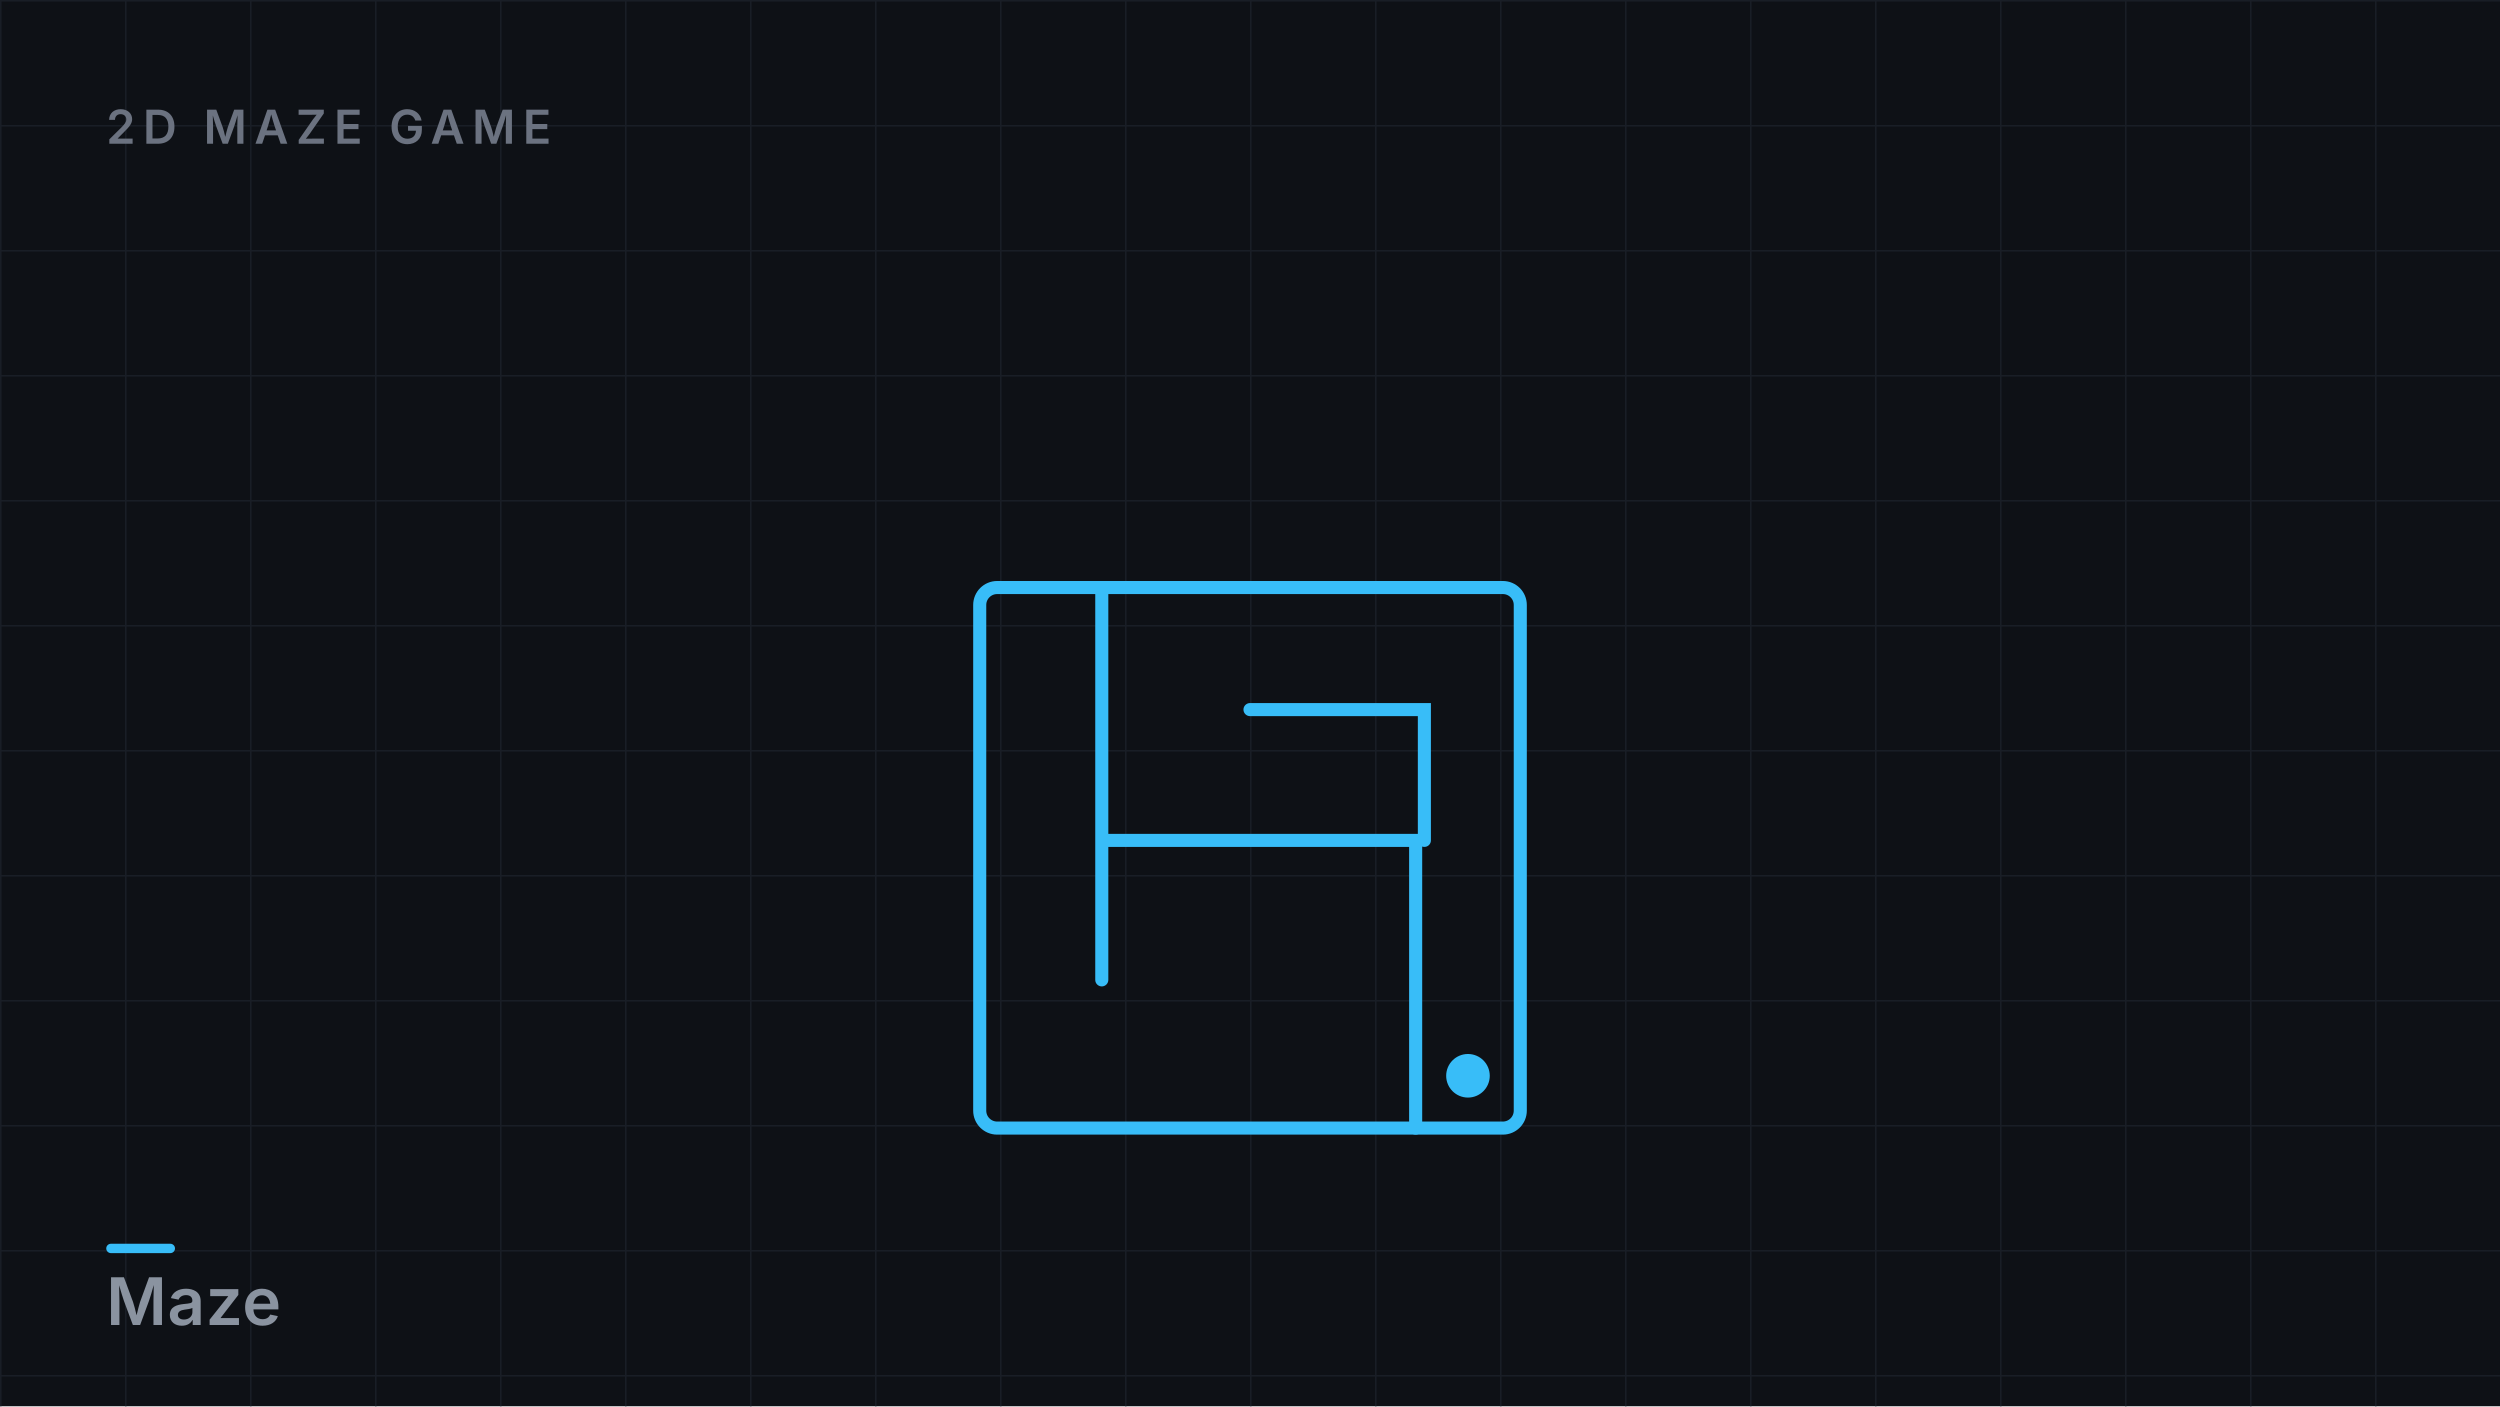
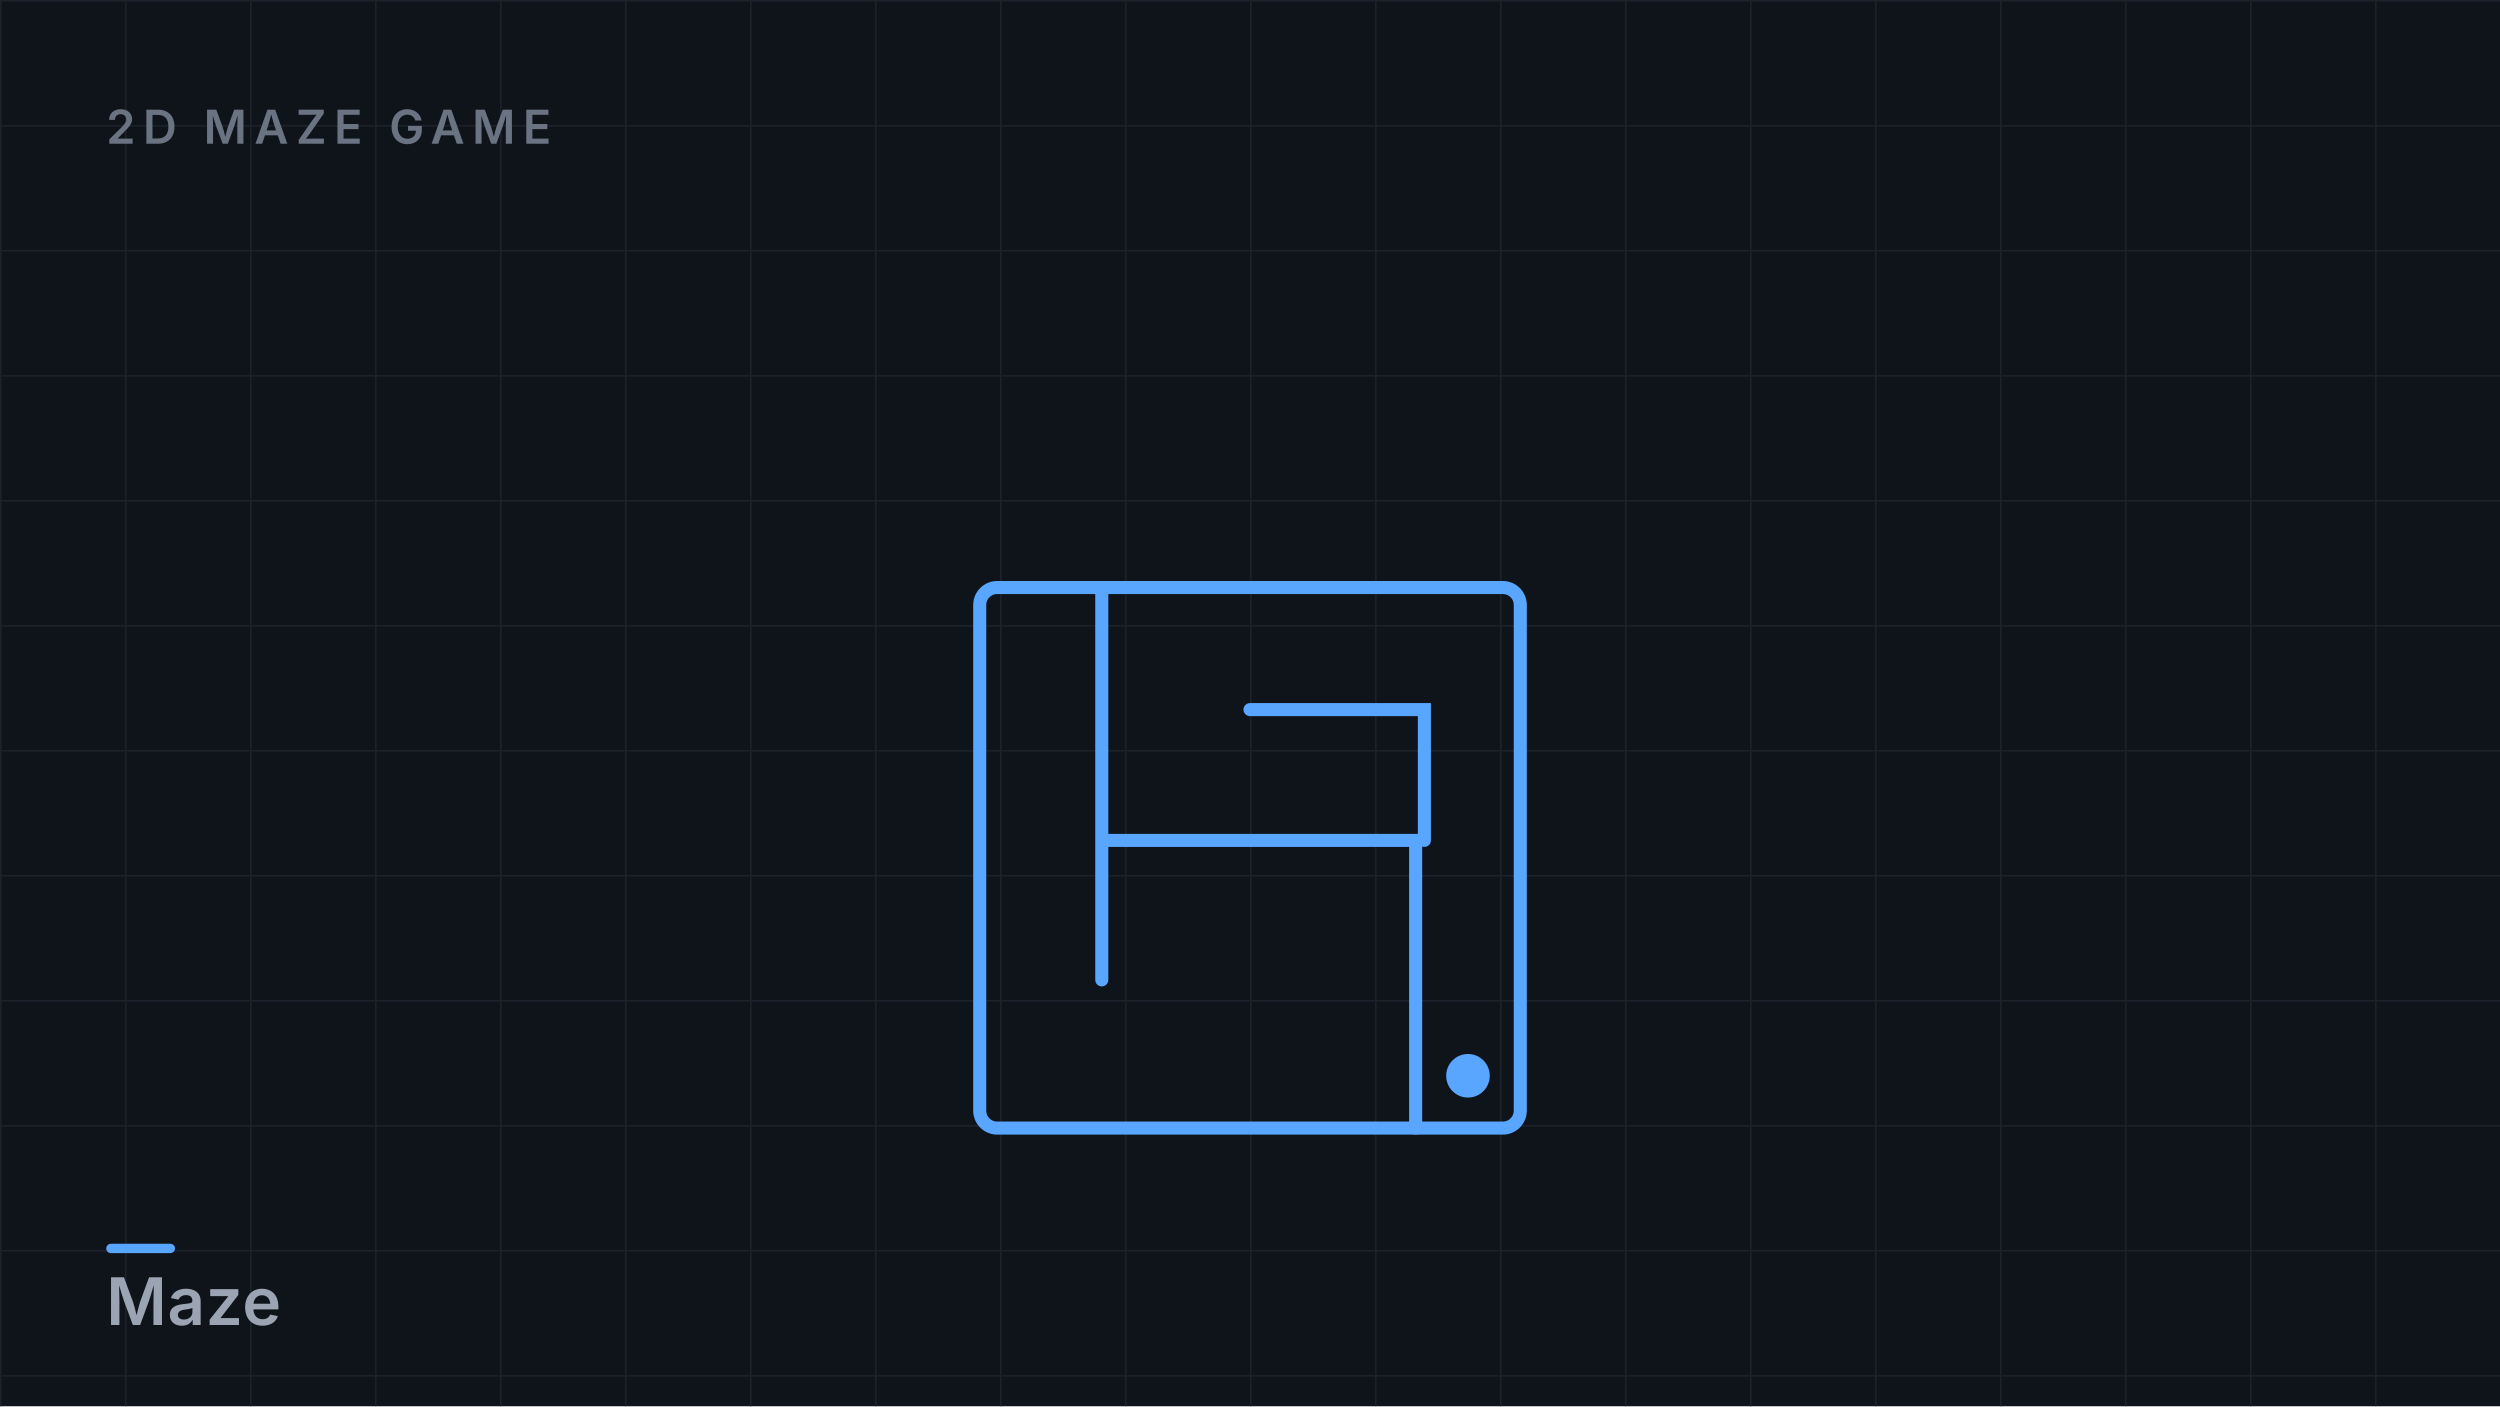
<svg xmlns="http://www.w3.org/2000/svg" viewBox="0 0 800 450" role="img" aria-label="Maze">
  <defs>
    <pattern id="g" width="40" height="40" patternUnits="userSpaceOnUse">
-       <path d="M40 0H0V40" fill="none" stroke="#191E26" stroke-width="1" />
+       <path d="M40 0H0V40" fill="none" stroke="#1C222C" stroke-width="1" />
    </pattern>
  </defs>
-   <rect width="800" height="450" fill="#0E1116" />
+   <rect width="800" height="450" fill="#0F131A" />
  <rect width="800" height="450" fill="url(#g)" />
-   <text x="34" y="46" fill="#6B7280" font-family="Inter, system-ui, sans-serif" font-size="15" font-weight="600" letter-spacing="2.4">2D MAZE GAME</text>
+   <text x="34" y="46" fill="#6A7381" font-family="Inter, system-ui, sans-serif" font-size="15" font-weight="600" letter-spacing="2.4">2D MAZE GAME</text>
  <g transform="translate(260.5 135.0) scale(1.395)">
-     <rect x="38" y="38" width="124" height="124" rx="4" fill="none" stroke="#38BDF8" stroke-width="3" />
-     <path d="M66 38v90 M66 96h72v66 M100 66h40v30" fill="none" stroke="#38BDF8" stroke-width="3" stroke-linecap="round" />
-     <circle cx="150" cy="150" r="5" fill="#38BDF8" />
+     <rect x="38" y="38" width="124" height="124" rx="4" fill="none" stroke="#58A6FF" stroke-width="3" />
+     <path d="M66 38v90 M66 96h72v66 M100 66h40v30" fill="none" stroke="#58A6FF" stroke-width="3" stroke-linecap="round" />
+     <circle cx="150" cy="150" r="5" fill="#58A6FF" />
  </g>
-   <rect x="34" y="398" width="22" height="3" rx="1.5" fill="#38BDF8" />
-   <text x="34" y="424" fill="#8A93A0" font-family="Inter, system-ui, sans-serif" font-size="21" font-weight="600" letter-spacing="0.2">Maze</text>
+   <rect x="34" y="398" width="22" height="3" rx="1.5" fill="#58A6FF" />
+   <text x="34" y="424" fill="#9BA4B2" font-family="Inter, system-ui, sans-serif" font-size="21" font-weight="600" letter-spacing="0.2">Maze</text>
</svg>
